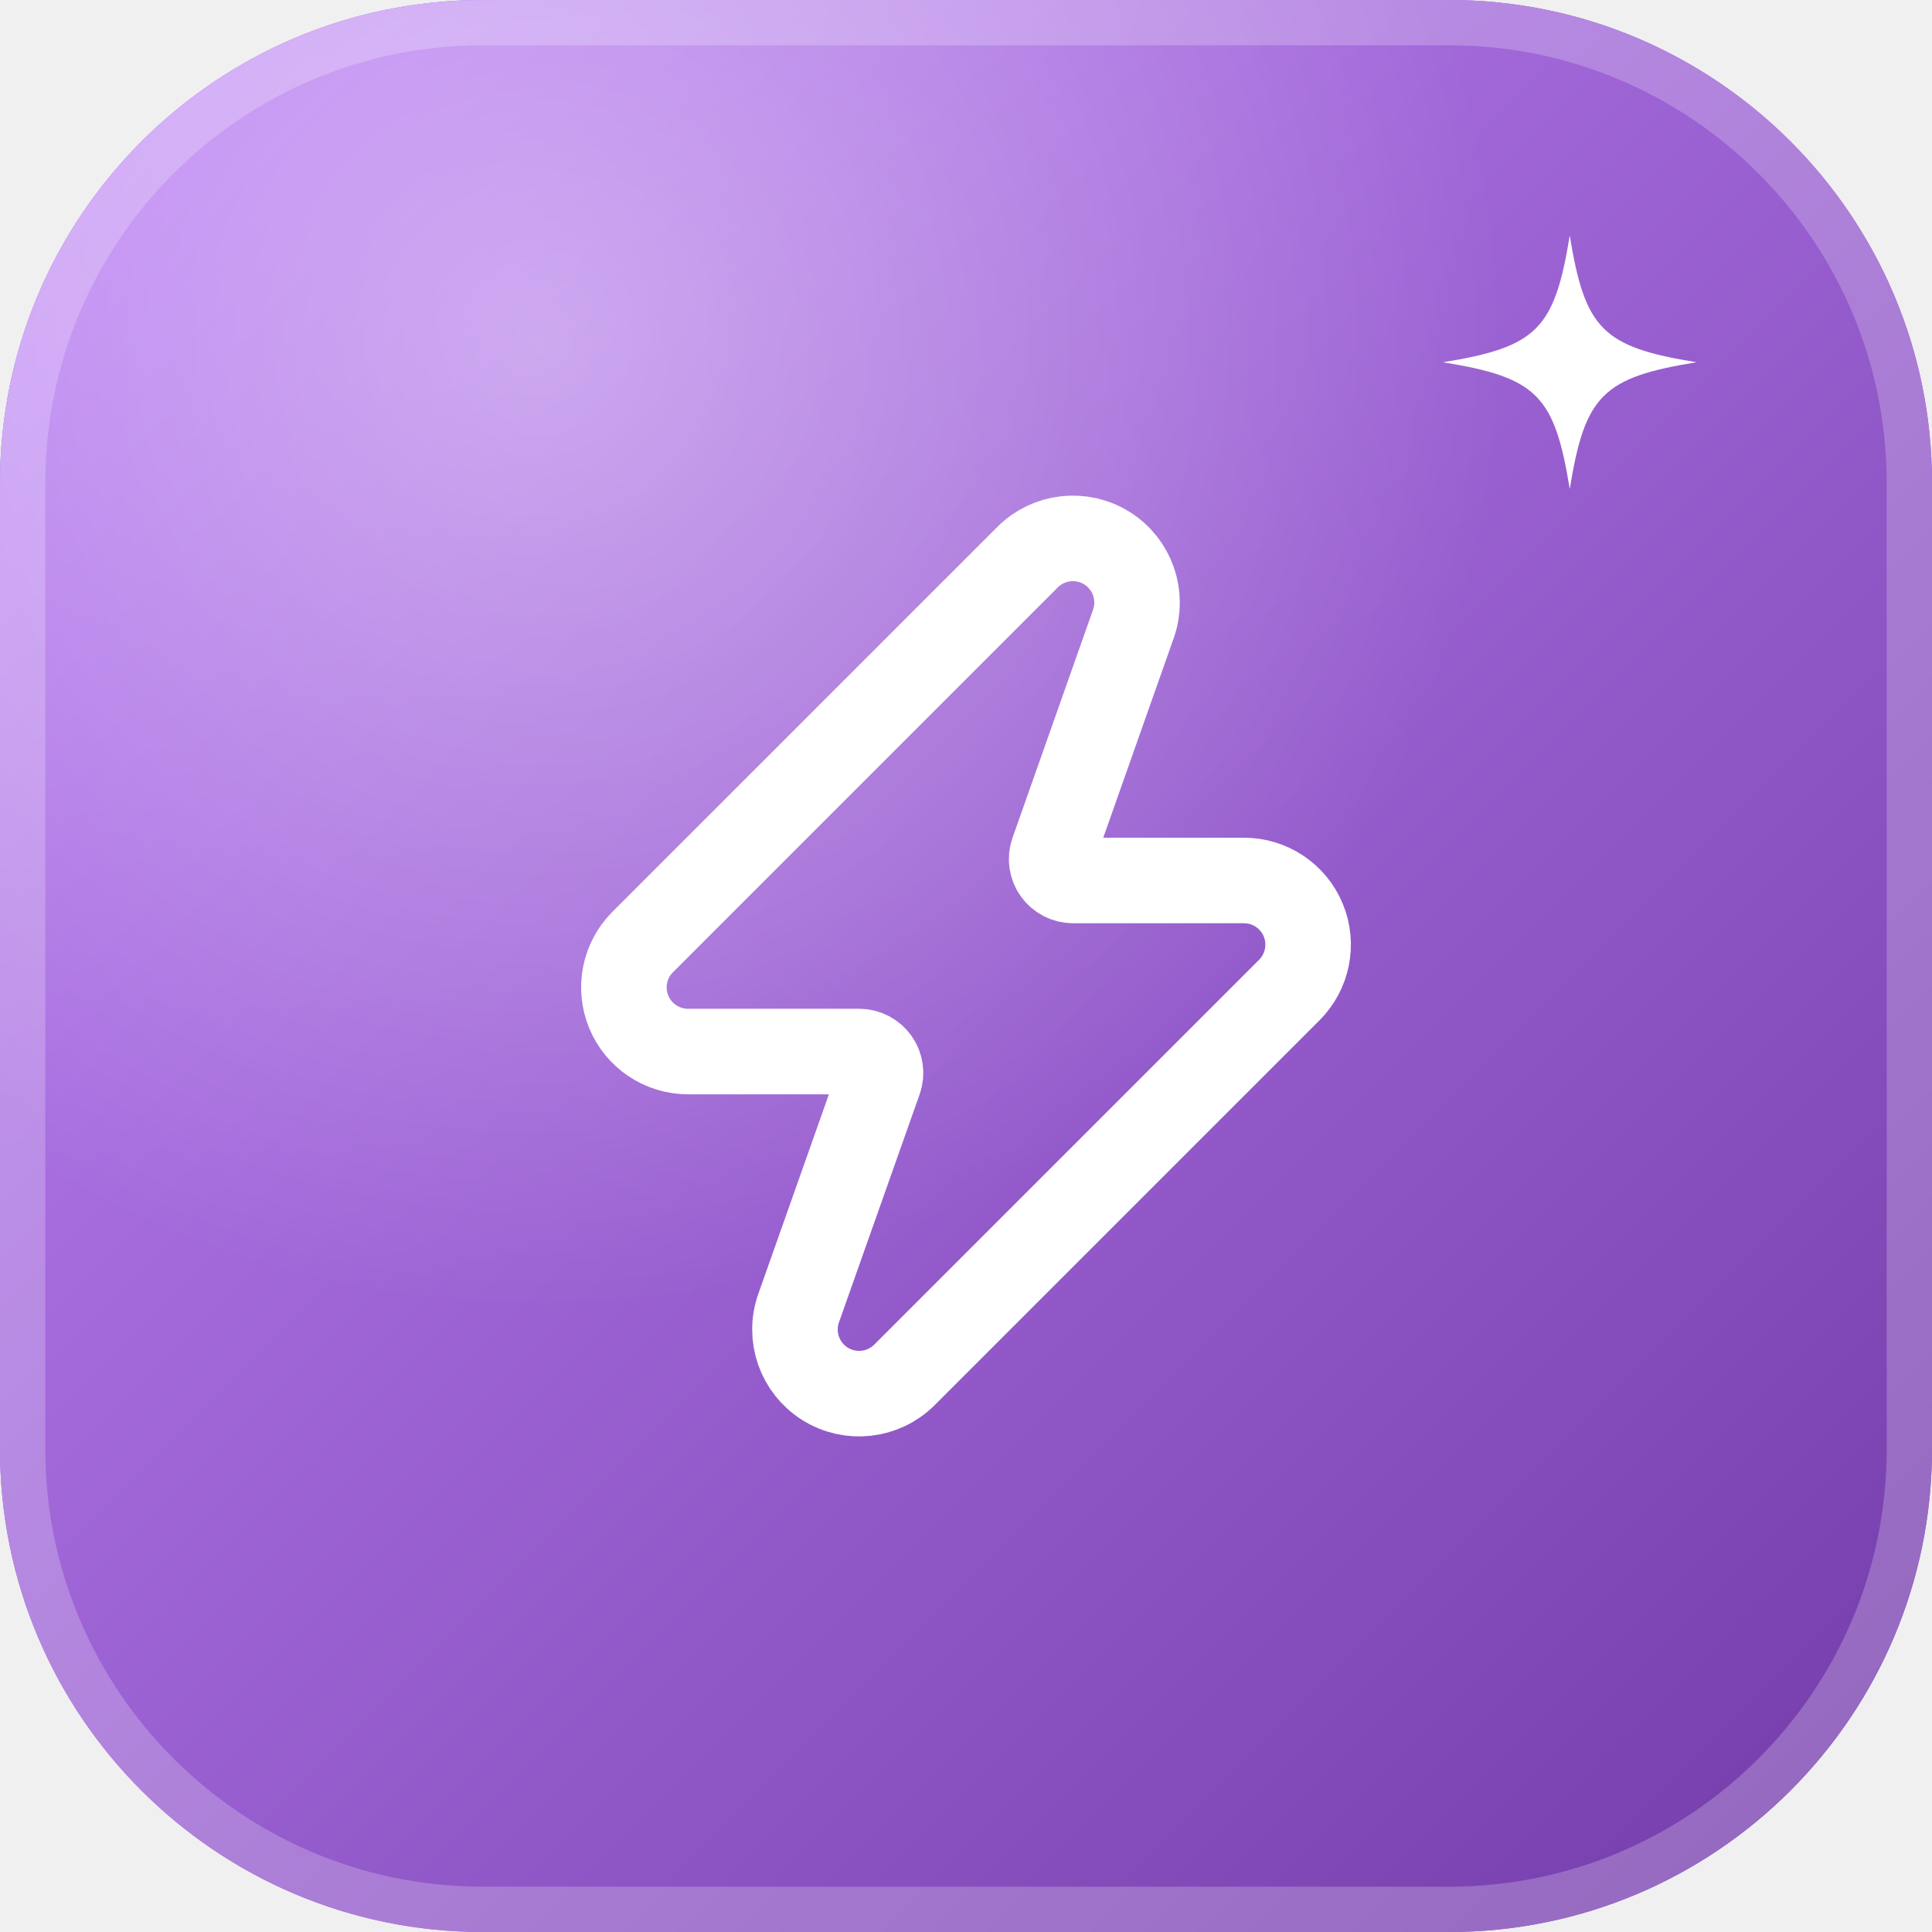
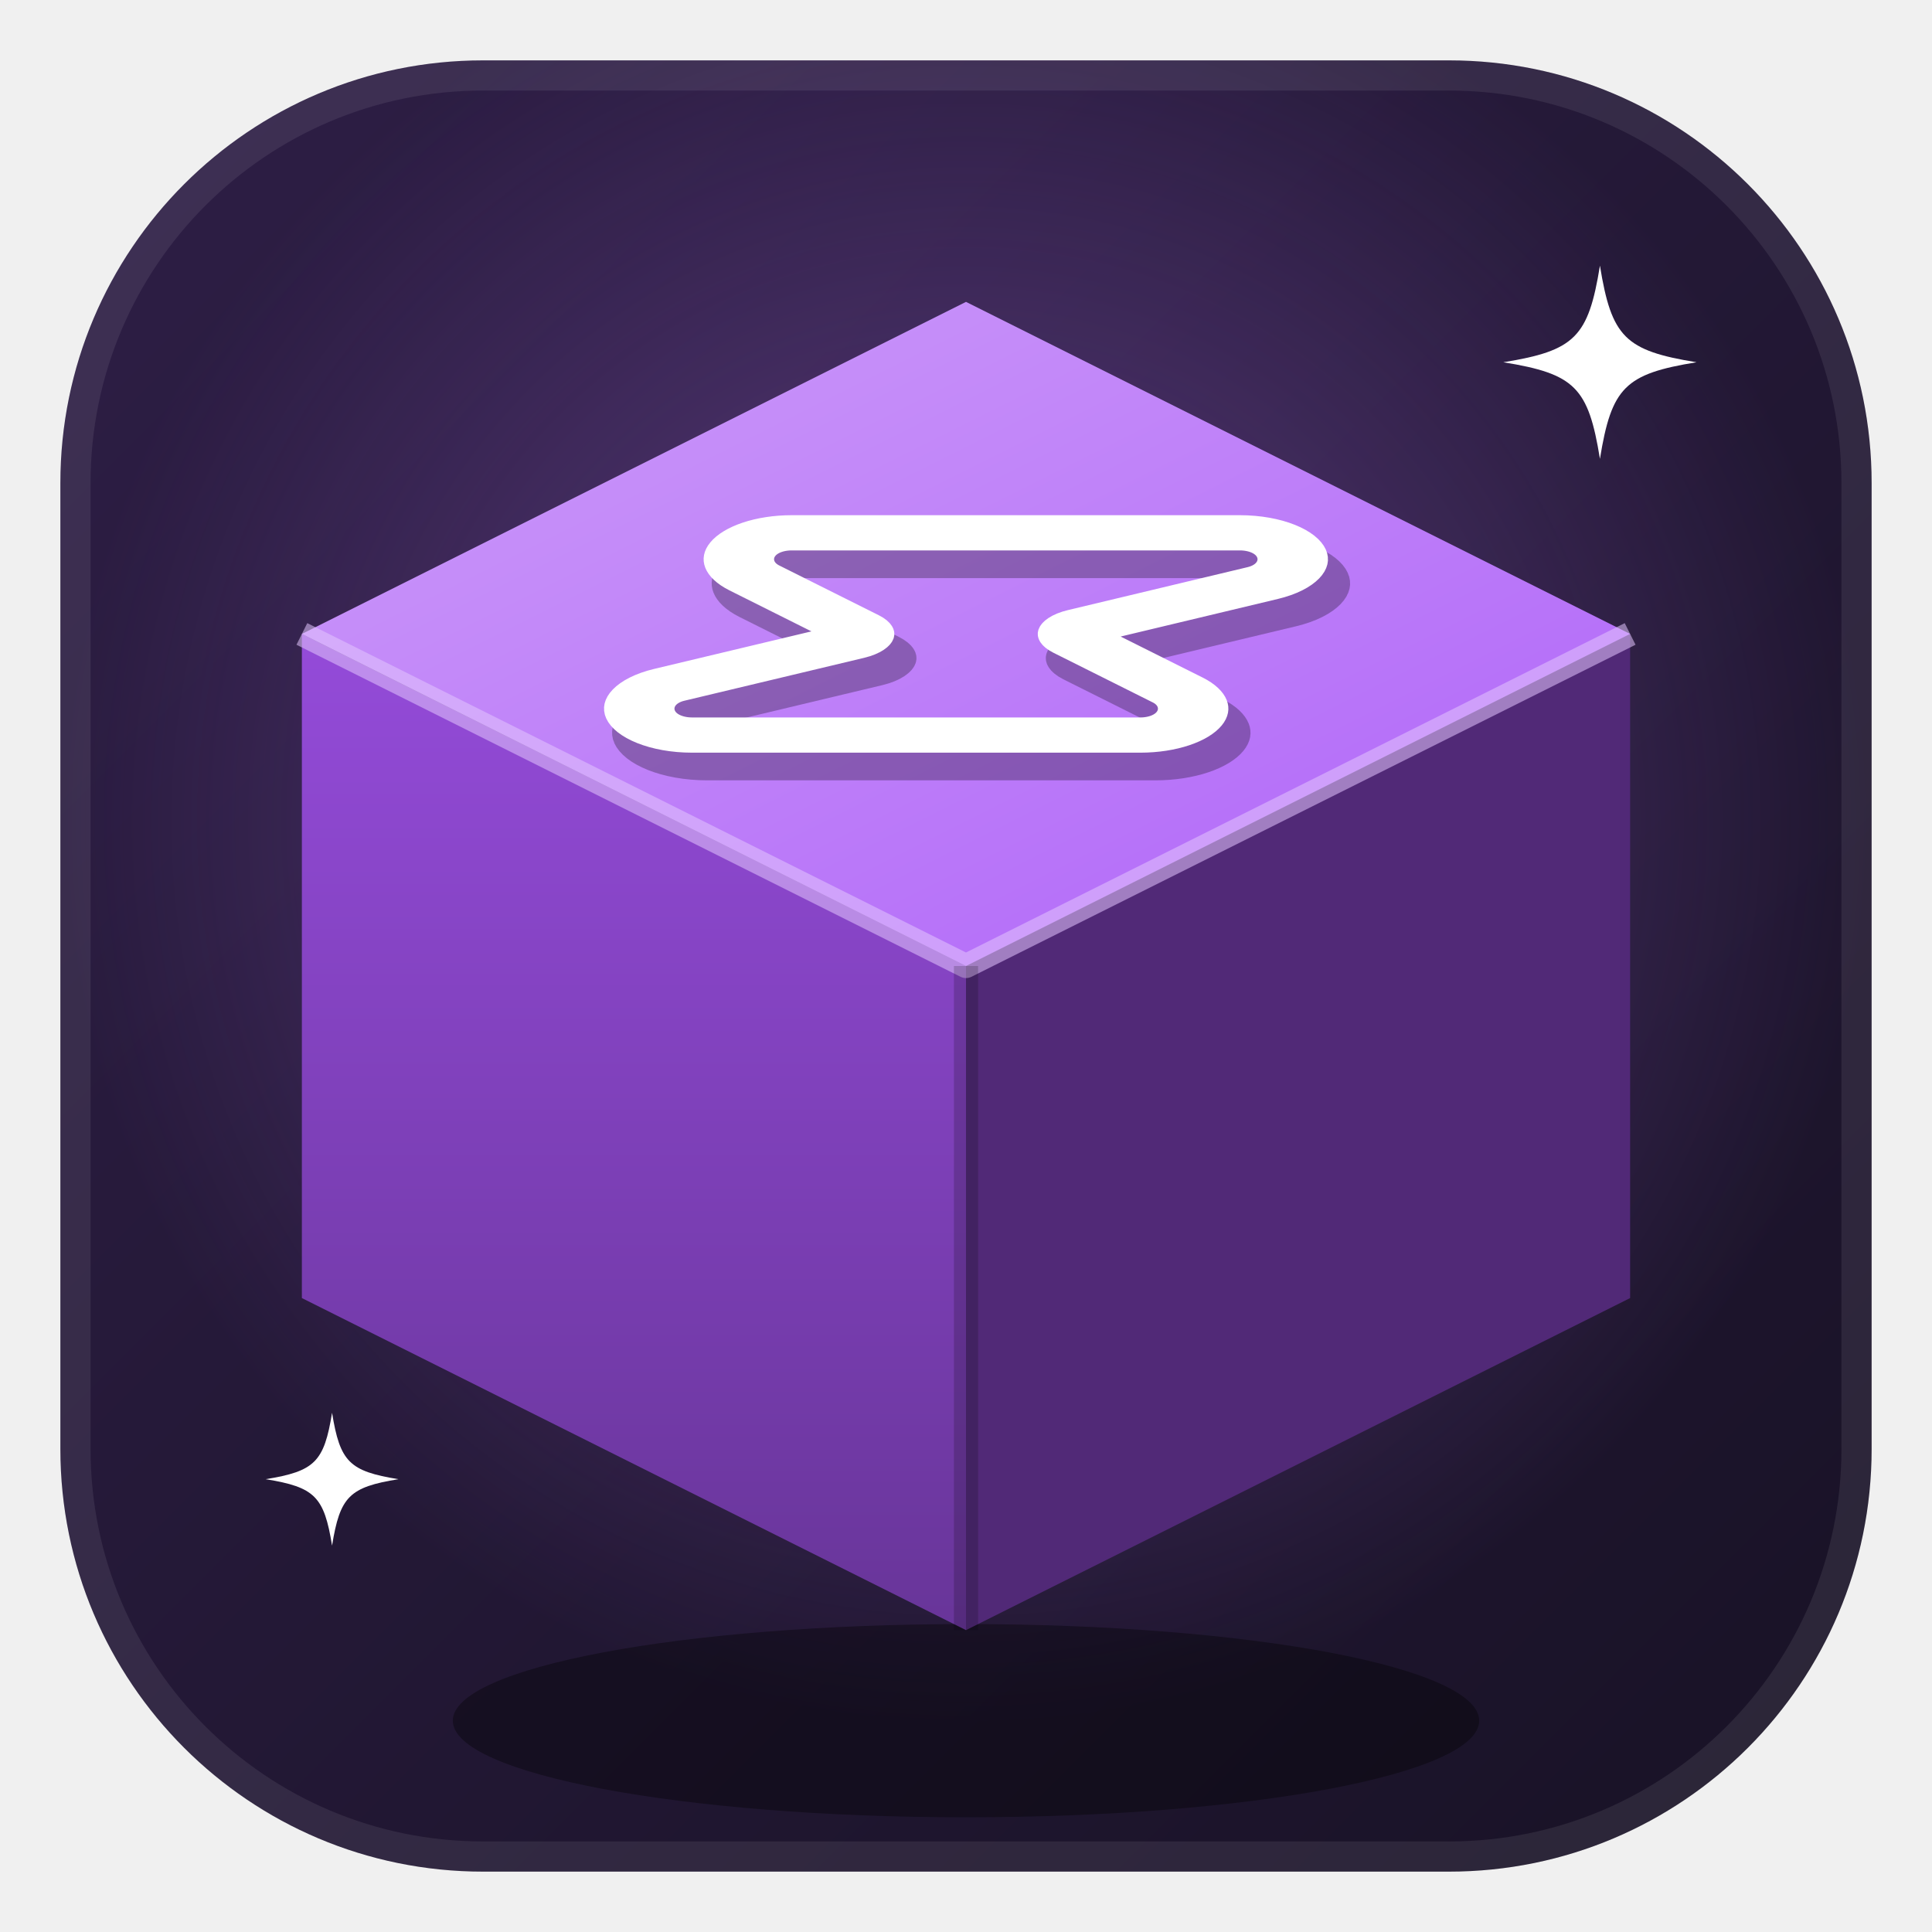
<svg xmlns="http://www.w3.org/2000/svg" viewBox="0 0 64 64" role="img" aria-hidden="true">
  <defs>
-     <linearGradient id="t" x1="0" y1="0" x2="1" y2="1">
-       <stop offset="0" stop-color="#c085f9" />
-       <stop offset="1" stop-color="#723aa8" />
+     <linearGradient id="bg" x1="0" y1="0" x2="1" y2="1">
+       <stop offset="0" stop-color="#2e1e46" />
+       <stop offset="1" stop-color="#181225" />
    </linearGradient>
-     <radialGradient id="h" cx=".28" cy=".18" r=".9">
-       <stop offset="0" stop-color="#ffffff" stop-opacity=".38" />
-       <stop offset=".55" stop-color="#ffffff" stop-opacity="0" />
+     <radialGradient id="halo" cx=".5" cy=".42" r=".5">
+       <stop offset="0" stop-color="#b977f9" stop-opacity=".38" />
+       <stop offset="1" stop-color="#b977f9" stop-opacity="0" />
    </radialGradient>
+     <linearGradient id="it" x1="0" y1="0" x2="1" y2="1">
+       <stop offset="0" stop-color="#cd9cfa" />
+       <stop offset="1" stop-color="#af63f8" />
+     </linearGradient>
+     <linearGradient id="il" x1="0" y1="0" x2="0" y2="1">
+       <stop offset="0" stop-color="#944bd9" />
+       <stop offset="1" stop-color="#683599" />
+     </linearGradient>
+     <linearGradient id="ish" x1="0" y1="0" x2="1" y2="0">
+       <stop offset="0" stop-color="#fff" stop-opacity="0" />
+       <stop offset=".5" stop-color="#fff" stop-opacity=".55" />
+       <stop offset="1" stop-color="#fff" stop-opacity="0" />
+     </linearGradient>
+     <clipPath id="ic">
+       <path d="M32 10 L54 21 L32 32 L10 21 Z" />
+     </clipPath>
  </defs>
-   <style>.g,.o,.w,.s{transform-box:fill-box;transform-origin:50% 50%}@keyframes m{0%,70%,100%{transform:scale(1)}78%{transform:scale(1.1)}86%{transform:scale(.98)}92%{transform:scale(1.05)}}.g{animation:m 2.6s ease-in-out infinite}@keyframes s{0%,100%{opacity:.35;transform:scale(.55) rotate(0)}50%{opacity:1;transform:scale(1) rotate(45deg)}}.s{animation:s 3s ease-in-out infinite}@media (prefers-reduced-motion:reduce){.g,.o,.w,.s,.g path,.g polyline{animation:none!important}}</style>
-   <rect width="64" height="64" rx="16" fill="#a855f7" />
-   <rect width="64" height="64" rx="16" fill="url(#t)" />
-   <rect width="64" height="64" rx="16" fill="url(#h)" />
-   <rect x=".75" y=".75" width="62.5" height="62.5" rx="15.25" fill="none" stroke="#ffffff" stroke-opacity=".22" stroke-width="1.5" />
-   <g transform="translate(15 15) scale(1.4167)">
-     <g class="g" fill="none" stroke="#ffffff" stroke-width="2" stroke-linecap="round" stroke-linejoin="round">
+   <style>.ibob,.ishadow{transform-box:fill-box;transform-origin:50% 50%}@keyframes ib{0%,100%{transform:translateY(0)}50%{transform:translateY(-2.2px)}}@keyframes isd{0%,100%{transform:scaleX(1);opacity:.35}50%{transform:scaleX(.86);opacity:.22}}@keyframes is{0%,55%{transform:translateX(0)}100%{transform:translateX(78px)}}@keyframes ig{0%,100%{opacity:.9}50%{opacity:1}}.ibob{animation:ib 4.2s ease-in-out infinite}.ishadow{animation:isd 4.2s ease-in-out infinite}.ishine{animation:is 5.5s ease-in-out infinite}.iglow{animation:ig 4.2s ease-in-out infinite}.sp{transform-box:fill-box;transform-origin:50% 50%;animation:tw 3.2s ease-in-out infinite}@keyframes tw{0%,100%{opacity:.15;transform:scale(.4) rotate(0)}50%{opacity:.95;transform:scale(1) rotate(45deg)}}@media (prefers-reduced-motion:reduce){*{animation:none!important}}</style>
+   <rect x="2" y="2" width="60" height="60" rx="14" fill="url(#bg)" />
+   <rect x="2" y="2" width="60" height="60" rx="14" fill="url(#halo)" />
+   <rect x="2.5" y="2.5" width="59" height="59" rx="13.5" fill="none" stroke="#fff" stroke-opacity=".08" />
+   <g class="ibob">
+     <ellipse cx="32" cy="57" rx="17" ry="3.2" fill="#000" opacity=".35" class="ishadow" />
+     <path d="M10 21 L32 32 V54 L10 43 Z" fill="url(#il)" />
+     <path d="M54 21 L32 32 V54 L54 43 Z" fill="#512977" />
+     <path d="M32 10 L54 21 L32 32 L10 21 Z" fill="url(#it)" />
+     <path d="M10 21 L32 32 L54 21" fill="none" stroke="#e1c4fc" stroke-opacity=".55" stroke-width=".8" stroke-linejoin="round" />
+     <path d="M32 32 V54" stroke="#000" stroke-opacity=".18" stroke-width=".8" />
+     <g clip-path="url(#ic)">
+       <rect class="ishine" x="-14" y="6" width="14" height="30" fill="url(#ish)" transform="skewX(-25)" />
+     </g>
+     <g transform="translate(.5 .8)">
+       <g transform="matrix(0.825 0.4125 -0.825 0.4125 32 11.100)" fill="none" stroke="#000" stroke-opacity=".28" stroke-width="2.4" stroke-linecap="round" stroke-linejoin="round">
+         <path d="M15.914 4a1.5 1.5 0 00-2.474-1.561l-9 9A1.5 1.5 0 005.5 14h4.002a.5.5 0 01.471.666L8.086 20a1.5 1.5 0 002.475 1.56l9-9A1.5 1.5 0 0018.5 10h-3.997a.5.5 0 01-.472-.667z" />
+       </g>
+     </g>
+     <g class="iglow" transform="matrix(0.825 0.4125 -0.825 0.4125 32 11.100)" fill="none" stroke="#fff" stroke-width="2" stroke-linecap="round" stroke-linejoin="round">
      <path d="M15.914 4a1.5 1.5 0 00-2.474-1.561l-9 9A1.5 1.5 0 005.5 14h4.002a.5.5 0 01.471.666L8.086 20a1.5 1.5 0 002.475 1.56l9-9A1.5 1.5 0 0018.5 10h-3.997a.5.5 0 01-.472-.667z" />
    </g>
  </g>
-   <g transform="translate(52 12) scale(.42)">
-     <path class="s" d="M0 -10 C1.2 -2.6 2.6 -1.2 10 0 C2.6 1.2 1.2 2.6 0 10 C-1.2 2.6 -2.6 1.2 -10 0 C-2.6 -1.2 -1.2 -2.6 0 -10Z" fill="#ffffff" />
+   <g transform="translate(53 12) scale(.32)">
+     <path class="sp" d="M0 -10 C1.2 -2.6 2.6 -1.2 10 0 C2.6 1.2 1.2 2.6 0 10 C-1.2 2.6 -2.6 1.2 -10 0 C-2.6 -1.2 -1.2 -2.6 0 -10Z" fill="#fff" />
+   </g>
+   <g transform="translate(11 49) scale(.22)">
+     <path class="sp" style="animation-delay:1.4s" d="M0 -10 C1.2 -2.6 2.6 -1.2 10 0 C2.6 1.2 1.2 2.6 0 10 C-1.2 2.6 -2.6 1.2 -10 0 C-2.6 -1.2 -1.2 -2.6 0 -10Z" fill="#fff" />
  </g>
</svg>
